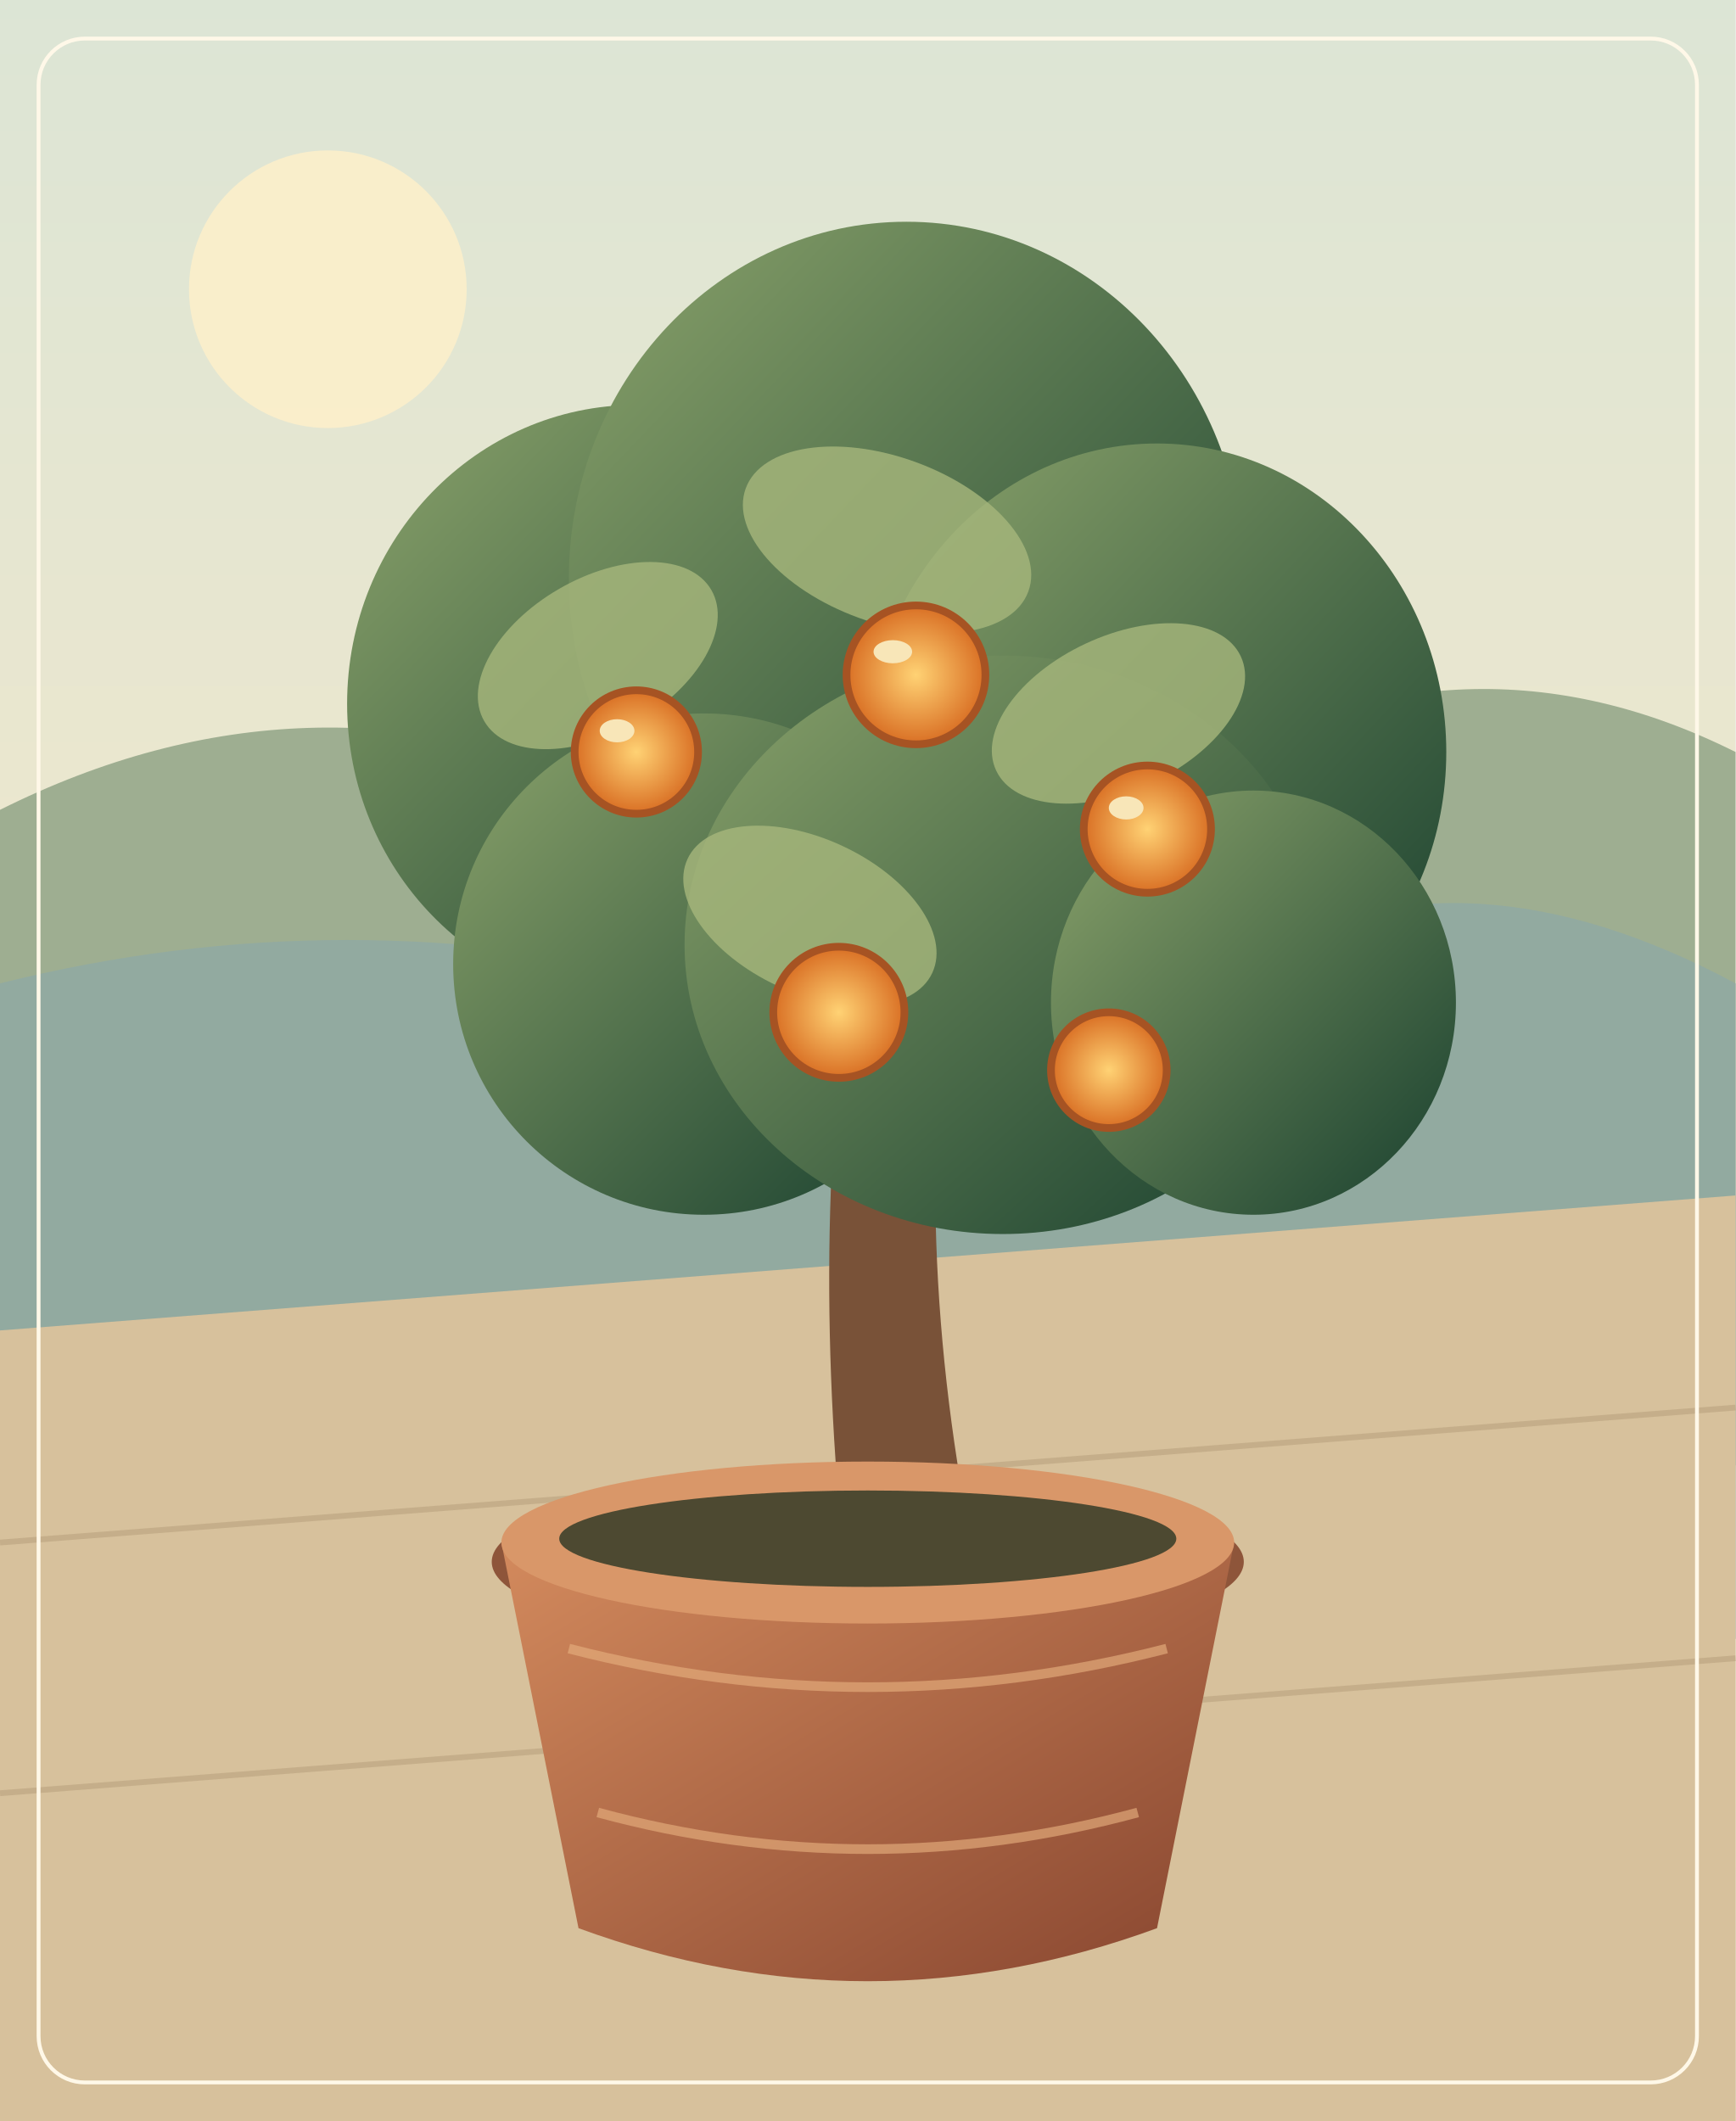
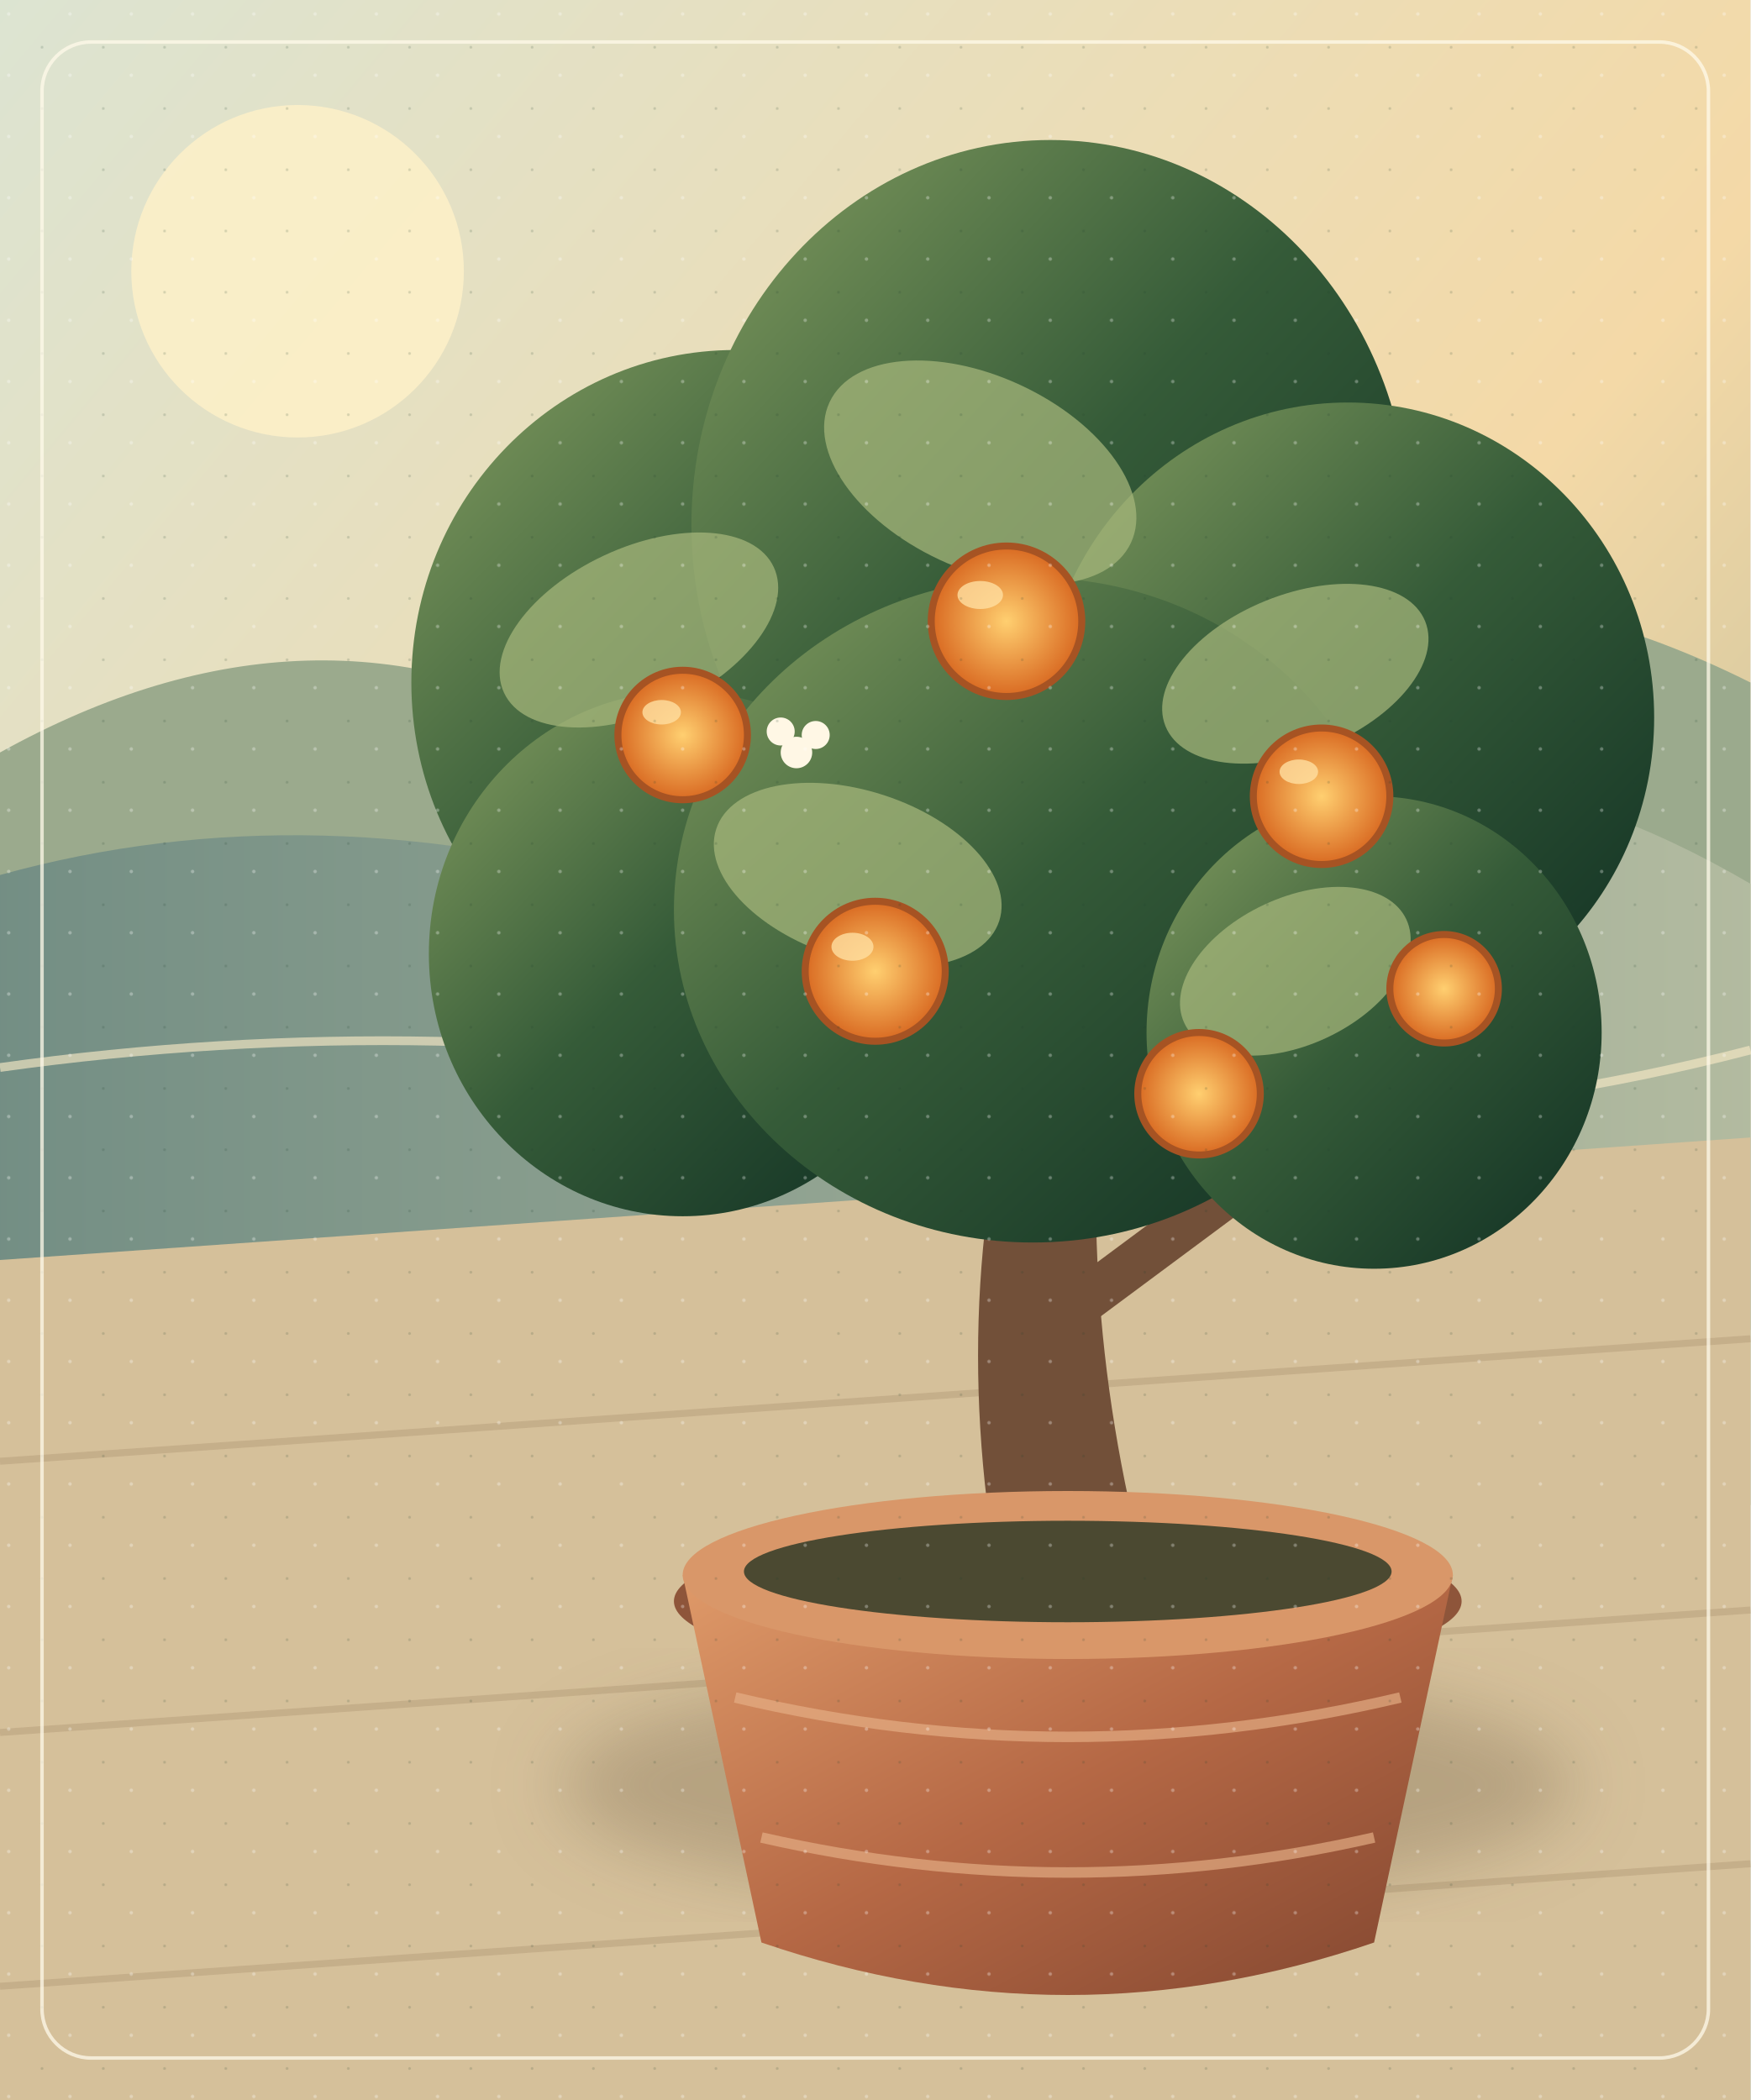
- <svg xmlns="http://www.w3.org/2000/svg" viewBox="0 0 900 1100">
+ <svg xmlns="http://www.w3.org/2000/svg" viewBox="0 0 1000 1200">
  <defs>
-     <linearGradient id="bg" x2="0" y2="1">
-       <stop stop-color="#dce5d5" />
-       <stop offset=".65" stop-color="#f5e8ca" />
-       <stop offset="1" stop-color="#d7b98e" />
+     <linearGradient id="sky" x1="0" y1="0" x2="1" y2="1">
+       <stop stop-color="#dce4d2" />
+       <stop offset=".55" stop-color="#f4d9a7" />
+       <stop offset="1" stop-color="#9caa91" />
    </linearGradient>
-     <linearGradient id="pot" x2="1" y2="1">
-       <stop stop-color="#d38a5d" />
-       <stop offset="1" stop-color="#87452f" />
+     <linearGradient id="sea" x1="0" y1="0" x2="1" y2="0">
+       <stop stop-color="#738e84" />
+       <stop offset="1" stop-color="#b3bba0" />
    </linearGradient>
-     <linearGradient id="leaf" x2="1" y2="1">
-       <stop stop-color="#8ba36b" />
-       <stop offset="1" stop-color="#183f2e" />
+     <linearGradient id="pot" x1="0" y1="0" x2="1" y2="1">
+       <stop stop-color="#df9a69" />
+       <stop offset=".5" stop-color="#b56845" />
+       <stop offset="1" stop-color="#80452f" />
+     </linearGradient>
+     <linearGradient id="leaf" x1="0" y1="0" x2="1" y2="1">
+       <stop stop-color="#849d60" />
+       <stop offset=".48" stop-color="#355b38" />
+       <stop offset="1" stop-color="#102f23" />
    </linearGradient>
    <radialGradient id="fruit">
-       <stop stop-color="#ffd274" />
-       <stop offset="1" stop-color="#d96f24" />
+       <stop stop-color="#ffcf70" />
+       <stop offset="1" stop-color="#d96a22" />
    </radialGradient>
+     <filter id="blur">
+       <feGaussianBlur stdDeviation="20" />
+     </filter>
+     <pattern id="grain" width="35" height="35" patternUnits="userSpaceOnUse">
+       <circle cx="5" cy="8" r="1" fill="#fff" opacity=".3" />
+       <circle cx="24" cy="27" r=".8" fill="#203e2b" opacity=".16" />
+     </pattern>
  </defs>
-   <rect width="900" height="1100" fill="url(#bg)" />
-   <circle cx="170" cy="150" r="72" fill="#fff0c9" opacity=".8" />
-   <path d="M0 420Q160 340 320 410T620 400T900 390V760H0Z" fill="#9eae91" />
-   <path d="M0 510Q180 465 360 510T650 495T900 510V850H0Z" fill="#92aaa0" />
-   <path d="M0 690L900 620V1100H0Z" fill="#d7c19c" />
-   <path d="M0 800L900 730M0 930L900 860" stroke="#b49b77" stroke-width="3" opacity=".5" />
-   <path d="M435 780Q420 600 450 450L410 335L450 320L500 455Q470 610 500 780Z" fill="#795238" />
-   <path d="M445 560L315 435M470 510L590 370M450 640L610 530" stroke="#795238" stroke-width="20" stroke-linecap="round" />
+   <rect width="1000" height="1200" fill="url(#sky)" />
+   <circle cx="170" cy="155" r="95" fill="#fff1c8" opacity=".8" />
+   <path d="M0 430Q180 330 340 420T650 400T1000 390V760H0Z" fill="#9baa8d" />
+   <path d="M0 500Q180 450 380 510T700 485T1000 505V860H0Z" fill="url(#sea)" />
+   <path d="M0 610Q250 575 500 620T1000 600" fill="none" stroke="#f6e8c5" stroke-width="5" opacity=".65" />
+   <path d="M0 720L1000 650V1200H0Z" fill="#d5c09a" />
+   <path d="M0 835L1000 765M0 990L1000 920M0 1135L1000 1065" stroke="#b59d79" stroke-width="4" opacity=".5" />
+   <ellipse cx="610" cy="1020" rx="290" ry="65" fill="#584733" opacity=".25" filter="url(#blur)" />
+   <path d="M570 900Q540 730 590 575L530 410L570 390L635 565Q610 730 655 900Z" fill="#725039" />
+   <path d="M590 660L425 510M620 595L770 440M610 750L785 620" stroke="#725039" stroke-width="26" stroke-linecap="round" fill="none" />
  <g fill="url(#leaf)">
-     <ellipse cx="330" cy="365" rx="150" ry="155" />
-     <ellipse cx="470" cy="300" rx="175" ry="185" />
-     <ellipse cx="600" cy="390" rx="150" ry="160" />
-     <ellipse cx="365" cy="500" rx="130" ry="130" />
-     <ellipse cx="520" cy="490" rx="165" ry="150" />
-     <ellipse cx="650" cy="520" rx="105" ry="110" />
+     <ellipse cx="420" cy="390" rx="185" ry="190" />
+     <ellipse cx="600" cy="300" rx="205" ry="220" />
+     <ellipse cx="770" cy="410" rx="175" ry="180" />
+     <ellipse cx="390" cy="545" rx="145" ry="150" />
+     <ellipse cx="590" cy="520" rx="205" ry="190" />
+     <ellipse cx="785" cy="590" rx="130" ry="135" />
  </g>
-   <g fill="#a6b77c" opacity=".8">
-     <ellipse cx="310" cy="340" rx="68" ry="40" transform="rotate(-30 310 340)" />
-     <ellipse cx="460" cy="280" rx="78" ry="43" transform="rotate(20 460 280)" />
-     <ellipse cx="580" cy="370" rx="70" ry="40" transform="rotate(-25 580 370)" />
-     <ellipse cx="420" cy="475" rx="70" ry="40" transform="rotate(25 420 475)" />
+   <g fill="#a6b77c" opacity=".72">
+     <ellipse cx="365" cy="360" rx="85" ry="47" transform="rotate(-25 365 360)" />
+     <ellipse cx="560" cy="270" rx="95" ry="55" transform="rotate(25 560 270)" />
+     <ellipse cx="740" cy="385" rx="80" ry="45" transform="rotate(-22 740 385)" />
+     <ellipse cx="490" cy="500" rx="85" ry="48" transform="rotate(18 490 500)" />
+     <ellipse cx="740" cy="555" rx="70" ry="42" transform="rotate(-25 740 555)" />
  </g>
  <g fill="url(#fruit)" stroke="#a65323" stroke-width="4">
-     <circle cx="330" cy="390" r="32" />
-     <circle cx="475" cy="350" r="36" />
-     <circle cx="595" cy="430" r="33" />
-     <circle cx="435" cy="525" r="34" />
-     <circle cx="575" cy="555" r="30" />
+     <circle cx="390" cy="420" r="37" />
+     <circle cx="575" cy="355" r="43" />
+     <circle cx="755" cy="455" r="39" />
+     <circle cx="500" cy="555" r="40" />
+     <circle cx="685" cy="625" r="35" />
+     <circle cx="825" cy="565" r="31" />
  </g>
-   <g fill="#f8e6b8">
-     <ellipse cx="320" cy="379" rx="9" ry="6" />
-     <ellipse cx="463" cy="338" rx="10" ry="6" />
-     <ellipse cx="584" cy="419" rx="9" ry="6" />
+   <g fill="#ffdfa0" opacity=".8">
+     <ellipse cx="378" cy="407" rx="11" ry="7" />
+     <ellipse cx="560" cy="340" rx="13" ry="8" />
+     <ellipse cx="742" cy="441" rx="11" ry="7" />
+     <ellipse cx="487" cy="541" rx="12" ry="8" />
  </g>
-   <ellipse cx="450" cy="810" rx="195" ry="45" fill="#8e553a" />
-   <path d="M260 800Q450 845 640 800L600 1000Q450 1055 300 1000Z" fill="url(#pot)" />
-   <ellipse cx="450" cy="800" rx="190" ry="42" fill="#d99769" />
-   <ellipse cx="450" cy="798" rx="160" ry="25" fill="#4d4931" />
-   <path d="M295 855Q450 895 605 855M310 940Q450 978 590 940" fill="none" stroke="#e5ad7d" stroke-width="5" opacity=".65" />
-   <rect x="20" y="20" width="860" height="1060" rx="24" fill="none" stroke="#fff8e8" stroke-width="2" />
+   <g fill="#fff7e5">
+     <circle cx="455" cy="430" r="9" />
+     <circle cx="466" cy="420" r="8" />
+     <circle cx="446" cy="418" r="8" />
+   </g>
+   <ellipse cx="610" cy="915" rx="225" ry="45" fill="#8e553a" />
+   <path d="M390 900Q610 955 830 900L785 1110Q610 1170 435 1110Z" fill="url(#pot)" />
+   <ellipse cx="610" cy="900" rx="220" ry="48" fill="#d99769" />
+   <ellipse cx="610" cy="898" rx="185" ry="29" fill="#4b4931" />
+   <path d="M420 970Q610 1015 800 970M435 1050Q610 1090 785 1050" fill="none" stroke="#e7b187" stroke-width="6" opacity=".65" />
+   <rect width="1000" height="1200" fill="url(#grain)" />
+   <rect x="24" y="24" width="952" height="1152" rx="28" fill="none" stroke="#fff9e9" stroke-width="2" opacity=".75" />
</svg>
